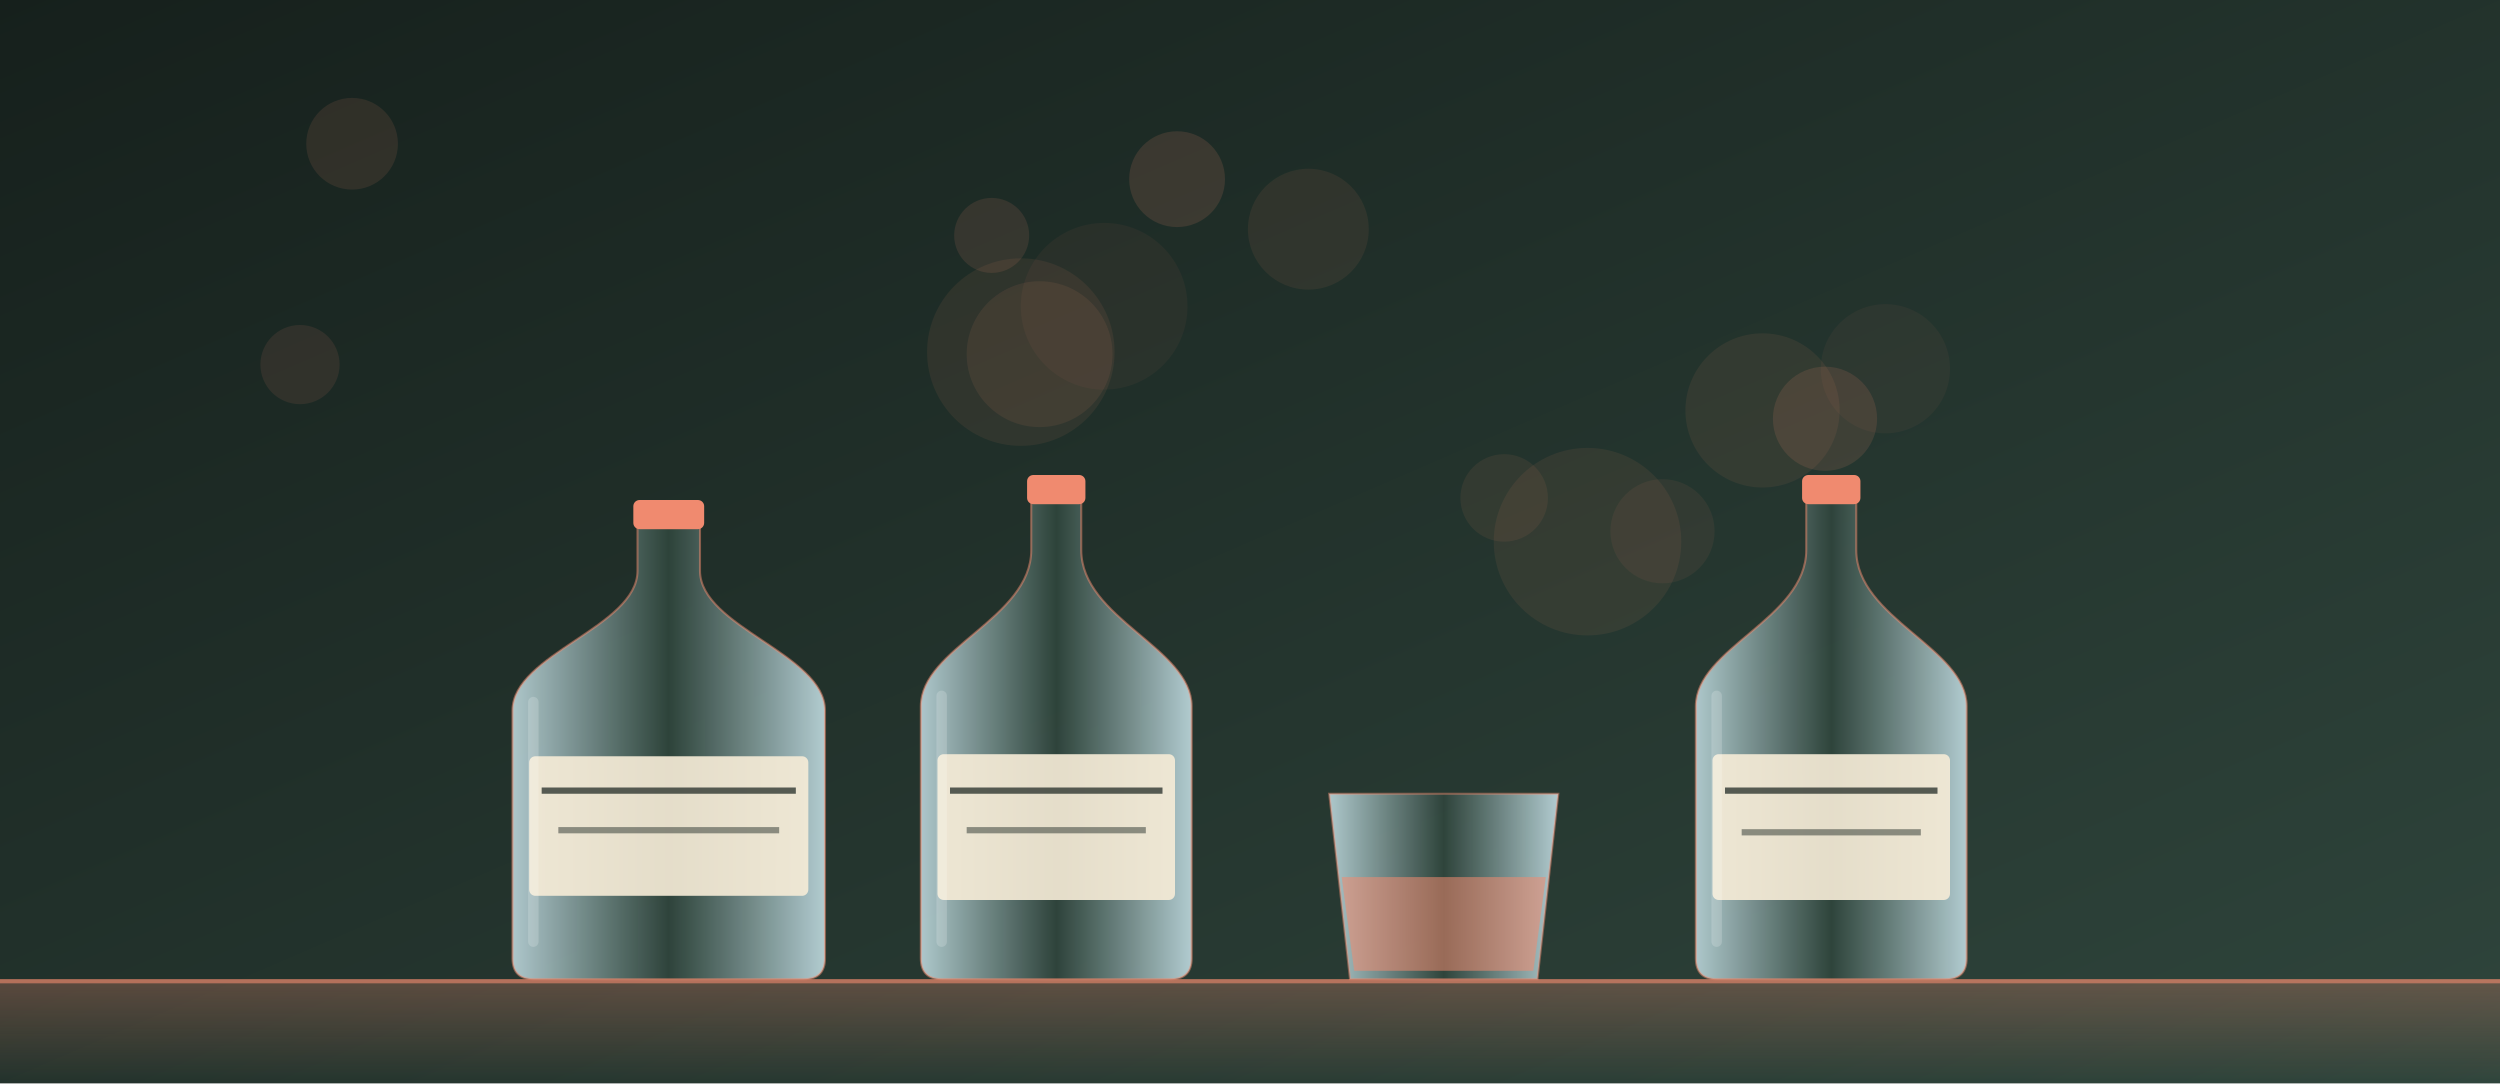
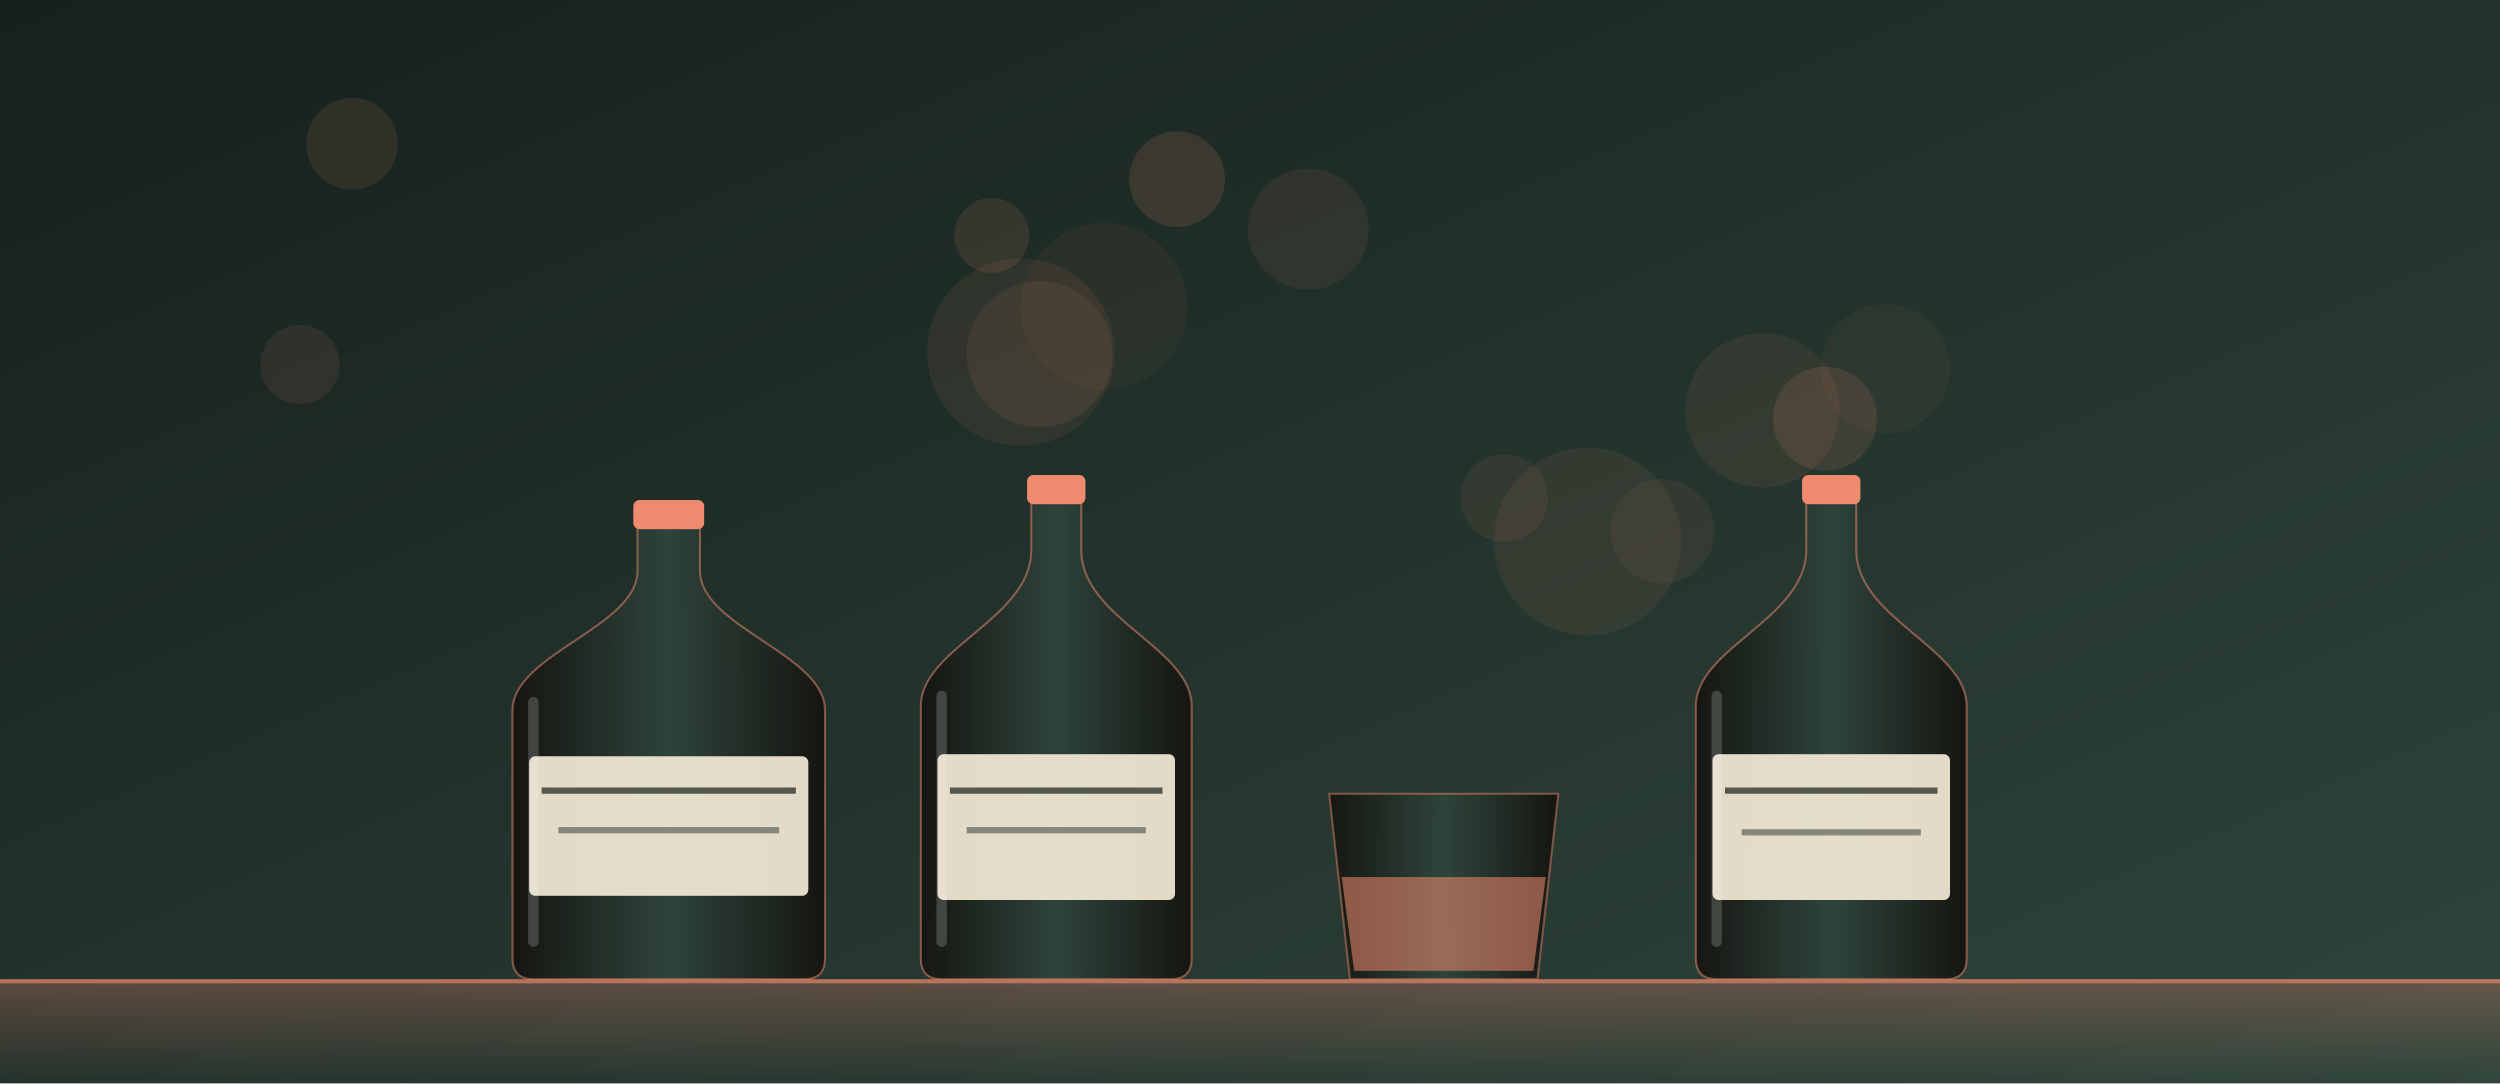
<svg xmlns="http://www.w3.org/2000/svg" viewBox="0 0 1200 520" role="img" aria-label="Иллюстрация: SKUPKA-ALKOGOL">
  <defs>
    <linearGradient id="bg" x1="0" y1="0" x2="1" y2="1">
      <stop offset="0" stop-color="#16201c" />
      <stop offset="1" stop-color="#2f453c" />
    </linearGradient>
    <linearGradient id="glass" x1="0" y1="0" x2="1" y2="0">
-       <stop offset="0" stop-color="#b9d3d8" stop-opacity=".92" />
+       <stop offset="0" stop-color="#14130f" stop-opacity=".92" />
      <stop offset=".5" stop-color="#2f453c" stop-opacity=".9" />
-       <stop offset="1" stop-color="#b9d3d8" stop-opacity=".95" />
+       <stop offset="1" stop-color="#14130f" stop-opacity=".95" />
    </linearGradient>
    <linearGradient id="floor" x1="0" y1="0" x2="0" y2="1">
      <stop offset="0" stop-color="#f08a6f" stop-opacity=".28" />
      <stop offset="1" stop-color="#f08a6f" stop-opacity="0" />
    </linearGradient>
  </defs>
  <rect width="1200" height="520" fill="url(#bg)" />
  <circle cx="846" cy="197" r="37" fill="#f08a6f" fill-opacity="0.08" />
  <circle cx="798" cy="255" r="25" fill="#f08a6f" fill-opacity="0.07" />
  <circle cx="530" cy="147" r="40" fill="#f08a6f" fill-opacity="0.05" />
  <circle cx="499" cy="170" r="35" fill="#f08a6f" fill-opacity="0.09" />
  <circle cx="565" cy="86" r="23" fill="#f08a6f" fill-opacity="0.14" />
  <circle cx="476" cy="113" r="18" fill="#f08a6f" fill-opacity="0.12" />
  <circle cx="876" cy="201" r="25" fill="#f08a6f" fill-opacity="0.13" />
  <circle cx="490" cy="169" r="45" fill="#f08a6f" fill-opacity="0.08" />
  <circle cx="169" cy="69" r="22" fill="#f08a6f" fill-opacity="0.11" />
  <circle cx="905" cy="177" r="31" fill="#f08a6f" fill-opacity="0.05" />
  <circle cx="762" cy="260" r="45" fill="#f08a6f" fill-opacity="0.08" />
  <circle cx="628" cy="110" r="29" fill="#f08a6f" fill-opacity="0.08" />
  <circle cx="144" cy="175" r="19" fill="#f08a6f" fill-opacity="0.10" />
  <circle cx="722" cy="239" r="21" fill="#f08a6f" fill-opacity="0.08" />
  <rect x="0" y="470" width="1200" height="50" fill="url(#floor)" />
  <rect x="0" y="470" width="1200" height="2" fill="#f08a6f" fill-opacity=".6" />
  <path d="M306 248 L336 248 L336 274 C336 301 396 314 396 341 L396 460 Q396 470 386 470 L256 470 Q246 470 246 460 L246 341 C246 314 306 301 306 274 Z" fill="url(#glass)" stroke="#f08a6f" stroke-opacity=".5" />
  <rect x="304" y="240" width="34" height="14" rx="3" fill="#f08a6f" />
  <rect x="254" y="363" width="134" height="67" rx="3" fill="#f4ead6" fill-opacity=".92" />
  <rect x="260" y="378" width="122" height="3" fill="#16201c" fill-opacity=".7" />
  <rect x="268" y="397" width="106" height="3" fill="#16201c" fill-opacity=".45" />
  <path d="M256 337 L256 452" stroke="#fff" stroke-opacity=".18" stroke-width="5" stroke-linecap="round" />
  <path d="M495 236 L519 236 L519 264 C519 297 572 311 572 339 L572 460 Q572 470 562 470 L452 470 Q442 470 442 460 L442 339 C442 311 495 297 495 264 Z" fill="url(#glass)" stroke="#f08a6f" stroke-opacity=".5" />
  <rect x="493" y="228" width="28" height="14" rx="3" fill="#f08a6f" />
  <rect x="450" y="362" width="114" height="70" rx="3" fill="#f4ead6" fill-opacity=".92" />
  <rect x="456" y="378" width="102" height="3" fill="#16201c" fill-opacity=".7" />
  <rect x="464" y="397" width="86" height="3" fill="#16201c" fill-opacity=".45" />
  <path d="M452 334 L452 452" stroke="#fff" stroke-opacity=".18" stroke-width="5" stroke-linecap="round" />
  <path d="M638 381 L748 381 L738 470 L648 470 Z" fill="url(#glass)" stroke="#f08a6f" stroke-opacity=".45" />
  <path d="M644 421 L742 421 L736 466 L650 466 Z" fill="#f08a6f" fill-opacity=".55" />
  <path d="M867 236 L891 236 L891 264 C891 297 944 311 944 339 L944 460 Q944 470 934 470 L824 470 Q814 470 814 460 L814 339 C814 311 867 297 867 264 Z" fill="url(#glass)" stroke="#f08a6f" stroke-opacity=".5" />
  <rect x="865" y="228" width="28" height="14" rx="3" fill="#f08a6f" />
  <rect x="822" y="362" width="114" height="70" rx="3" fill="#f4ead6" fill-opacity=".92" />
  <rect x="828" y="378" width="102" height="3" fill="#16201c" fill-opacity=".7" />
  <rect x="836" y="398" width="86" height="3" fill="#16201c" fill-opacity=".45" />
  <path d="M824 334 L824 452" stroke="#fff" stroke-opacity=".18" stroke-width="5" stroke-linecap="round" />
</svg>
